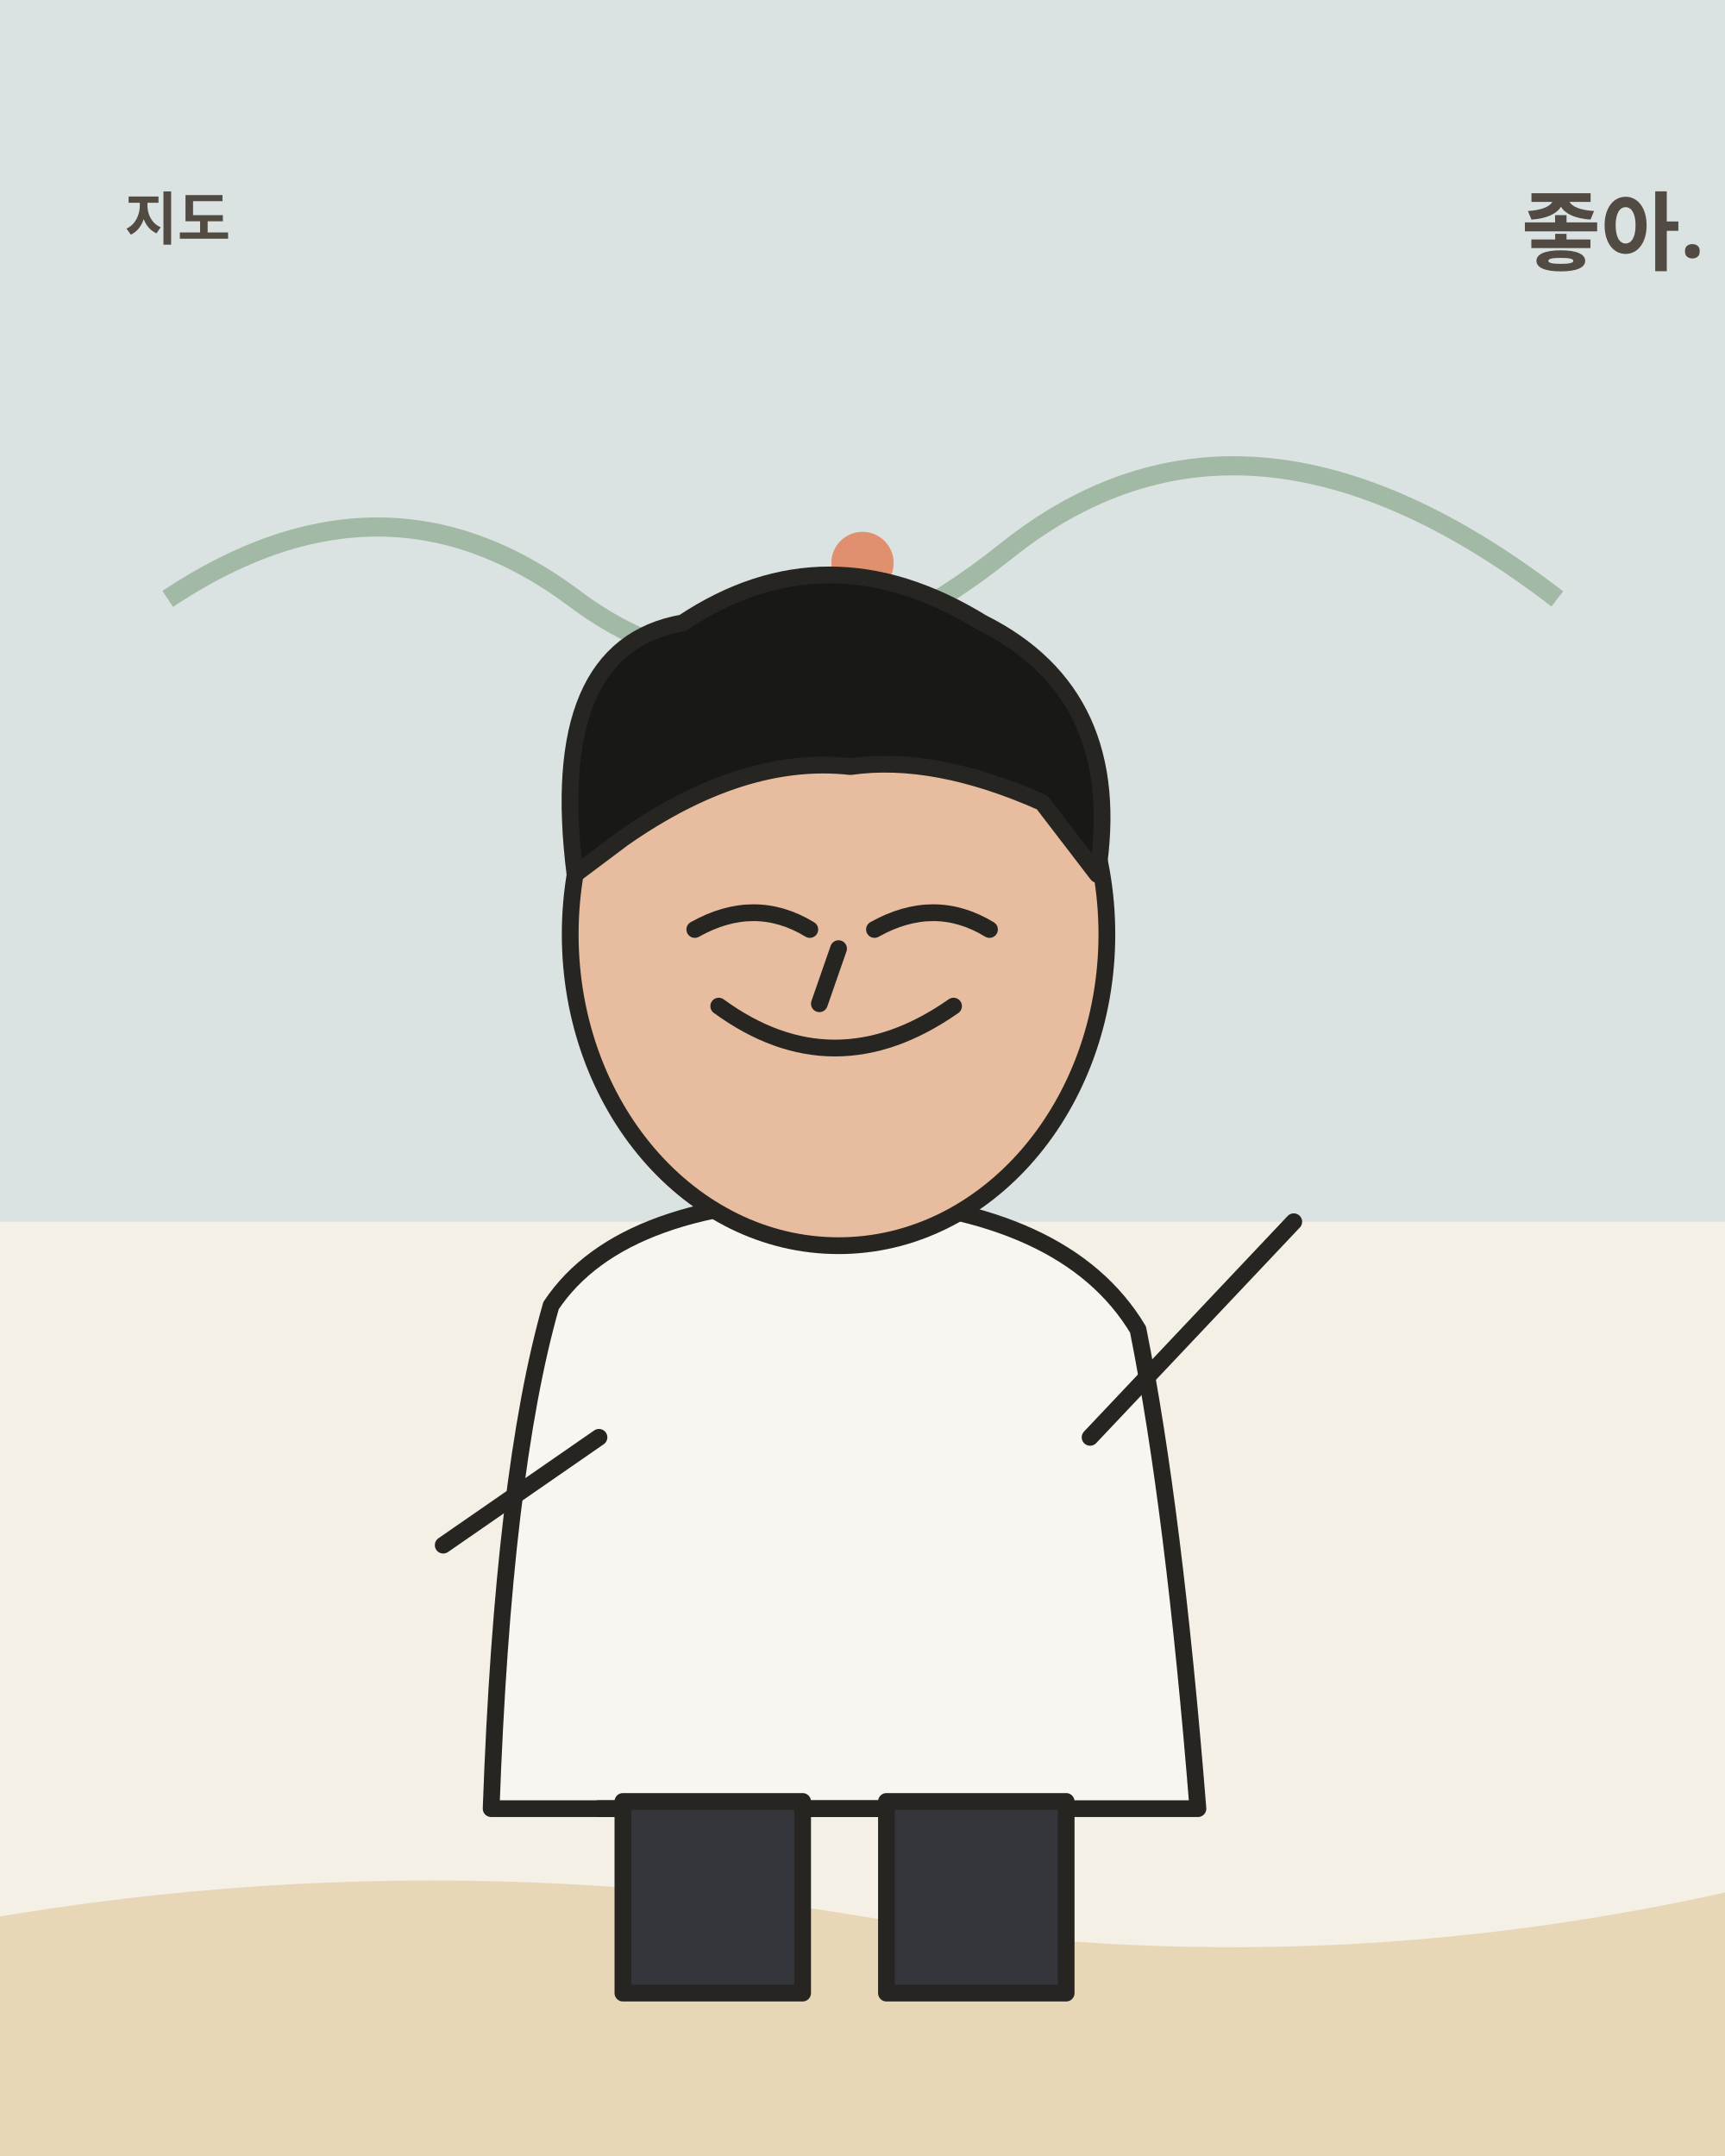
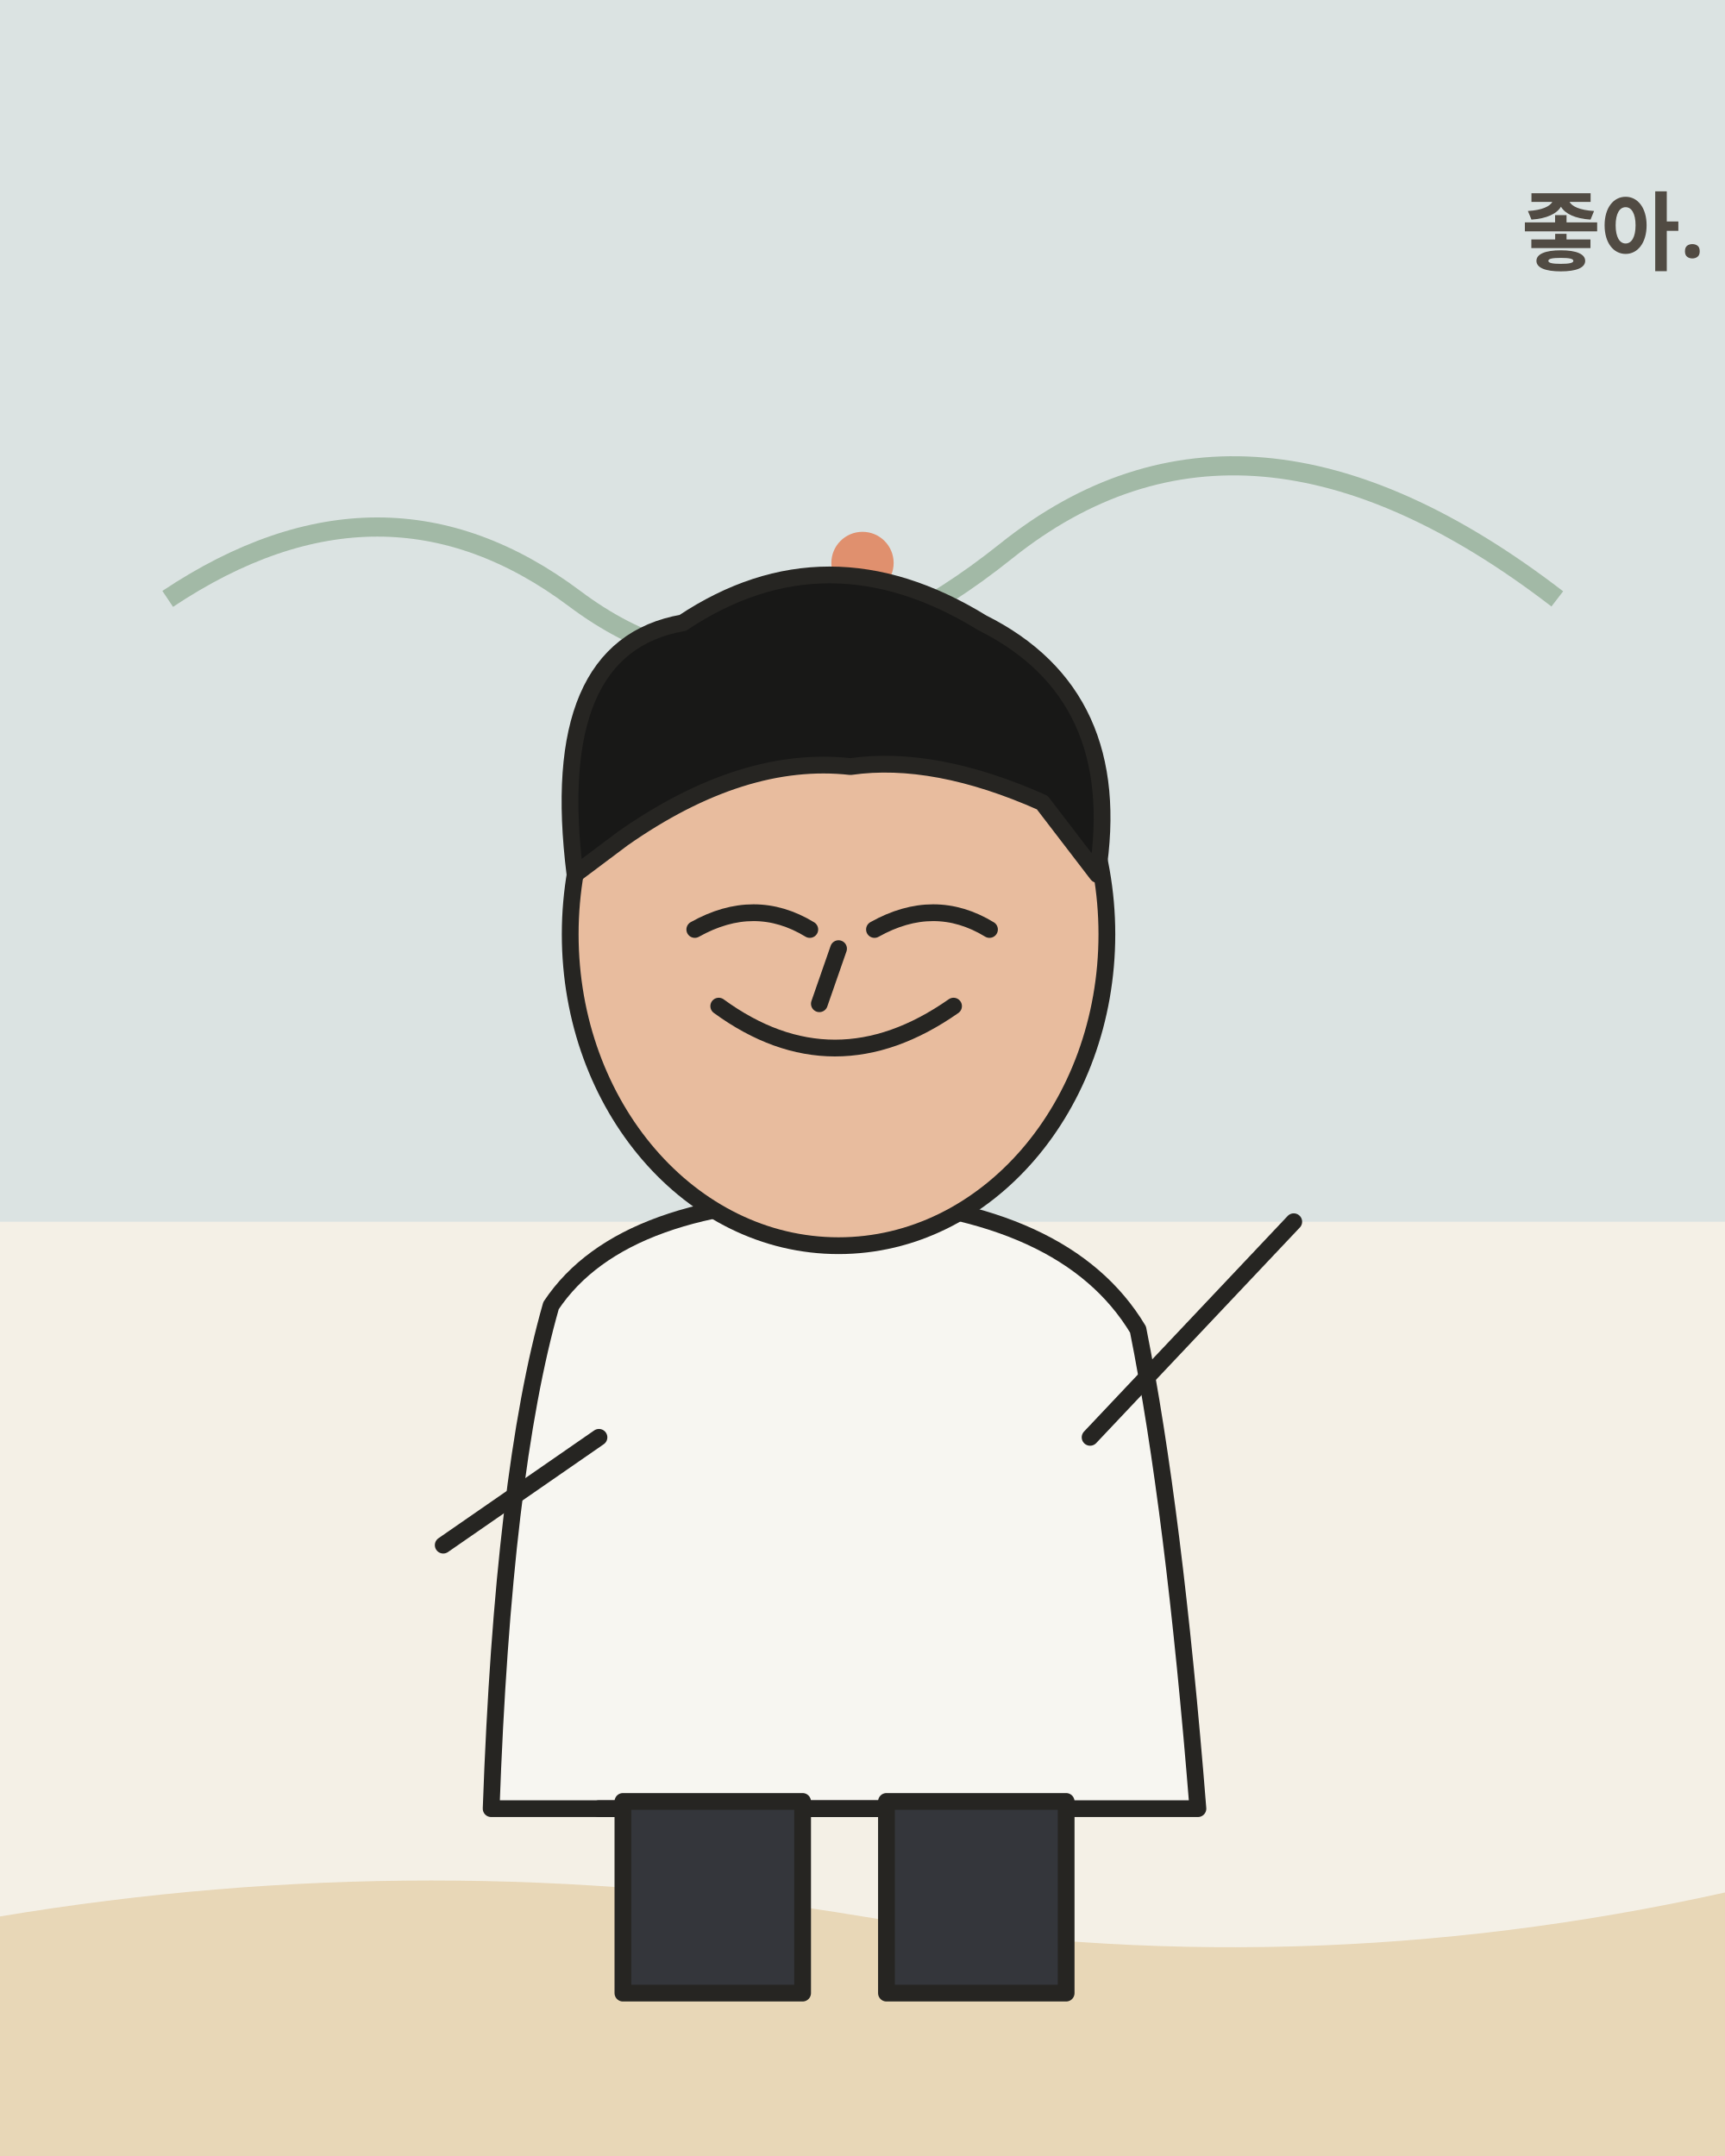
<svg xmlns="http://www.w3.org/2000/svg" viewBox="0 0 720 900" role="img" aria-label="웹툰 장면">
  <rect width="720" height="900" fill="#f4f0e6" />
  <rect x="0" y="0" width="720" height="510" fill="#dbe3e2" />
  <path d="M70 250 Q160 190 240 250 T420 230 T650 250" fill="none" stroke="#a2b9a6" stroke-width="8" />
  <circle cx="360" cy="235" r="13" fill="#e0906e" />
  <path d="M0 800 Q180 770 360 800 T720 790V900H0Z" fill="#d9b77e" opacity=".45" />
  <g stroke="#262522" stroke-width="7" stroke-linecap="round" stroke-linejoin="round">
    <path d="M205 755 Q210 615 230 545 Q260 500 355 500 Q445 505 475 555 Q490 630 500 755Z" fill="#f7f6f1" />
    <path d="M250 755h195" fill="none" />
    <ellipse cx="350" cy="390" rx="112" ry="130" fill="#e8bc9e" />
    <path d="M240 365 Q228 270 285 260 Q345 220 410 260 Q470 290 458 365 L435 335 Q390 315 355 320 Q310 315 260 350Z" fill="#181817" />
    <path d="M290 388q25 -14 48 0M365 388q25 -14 48 0M300 420q48 35 98 0" fill="none" />
    <path d="M350 396l-8 23" fill="none" />
    <path d="M250 600l-65 45M455 600l85-90" fill="none" />
    <rect x="260" y="752" width="75" height="80" fill="#34363b" />
    <rect x="370" y="752" width="75" height="80" fill="#34363b" />
  </g>
  <g font-family="sans-serif" font-weight="700" fill="#514b43">
-     <text x="52" y="100" font-size="24">지도</text>
    <text x="635" y="110" font-size="36">좋아.</text>
  </g>
</svg>
